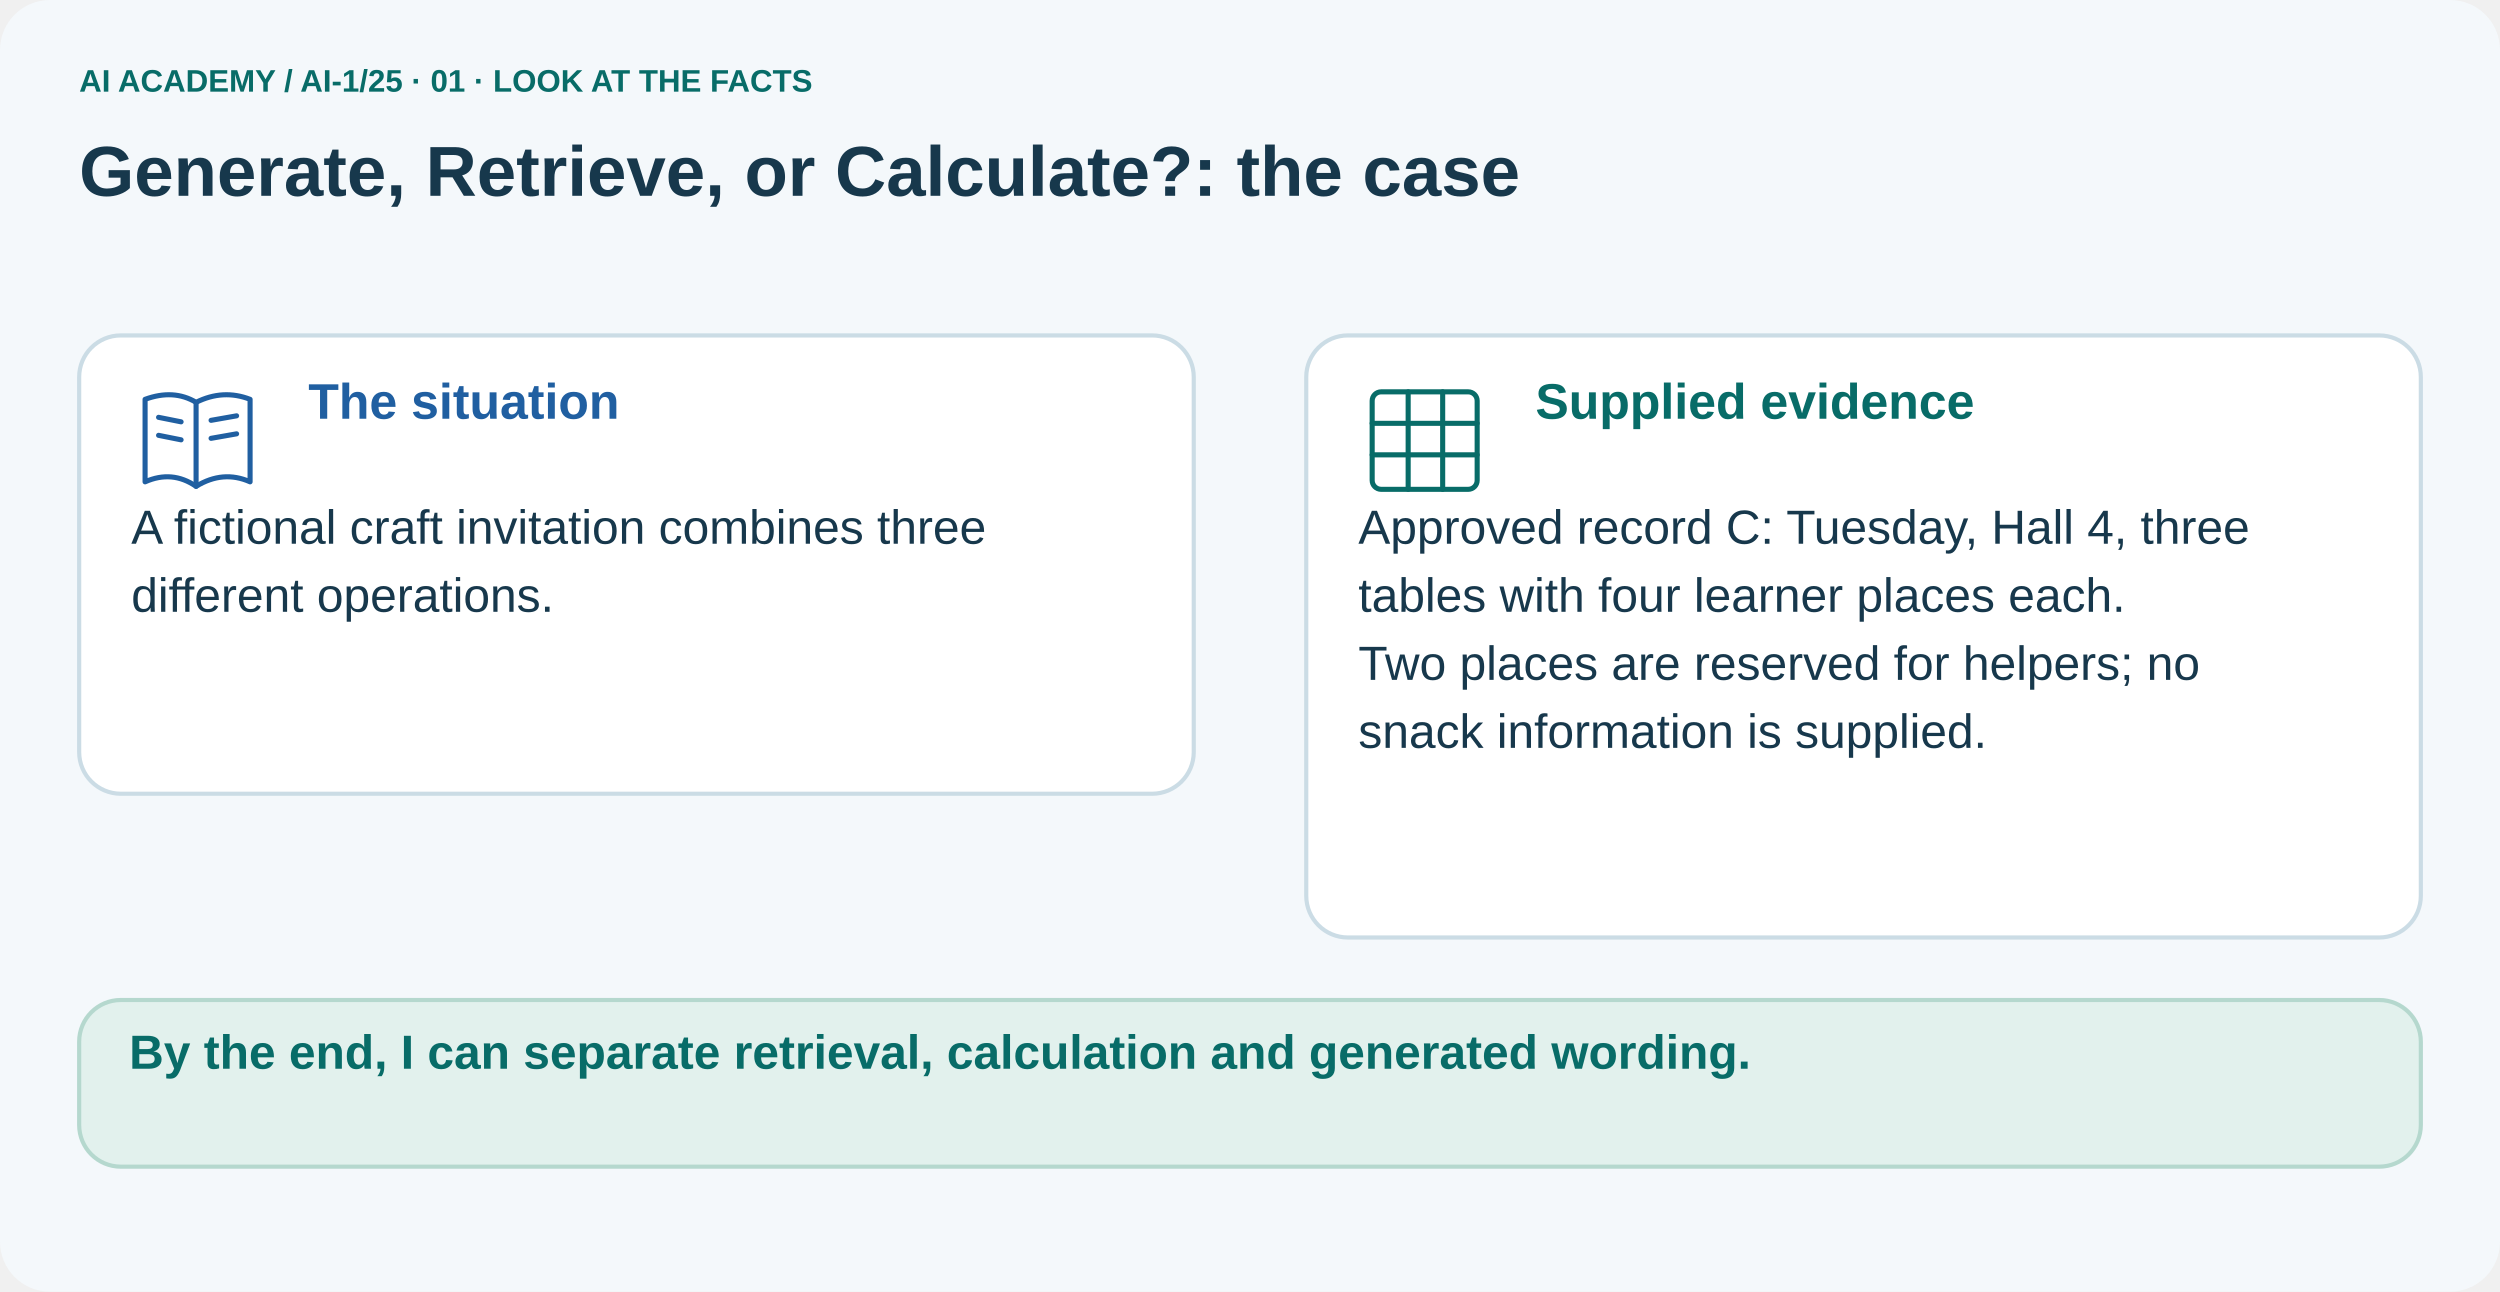
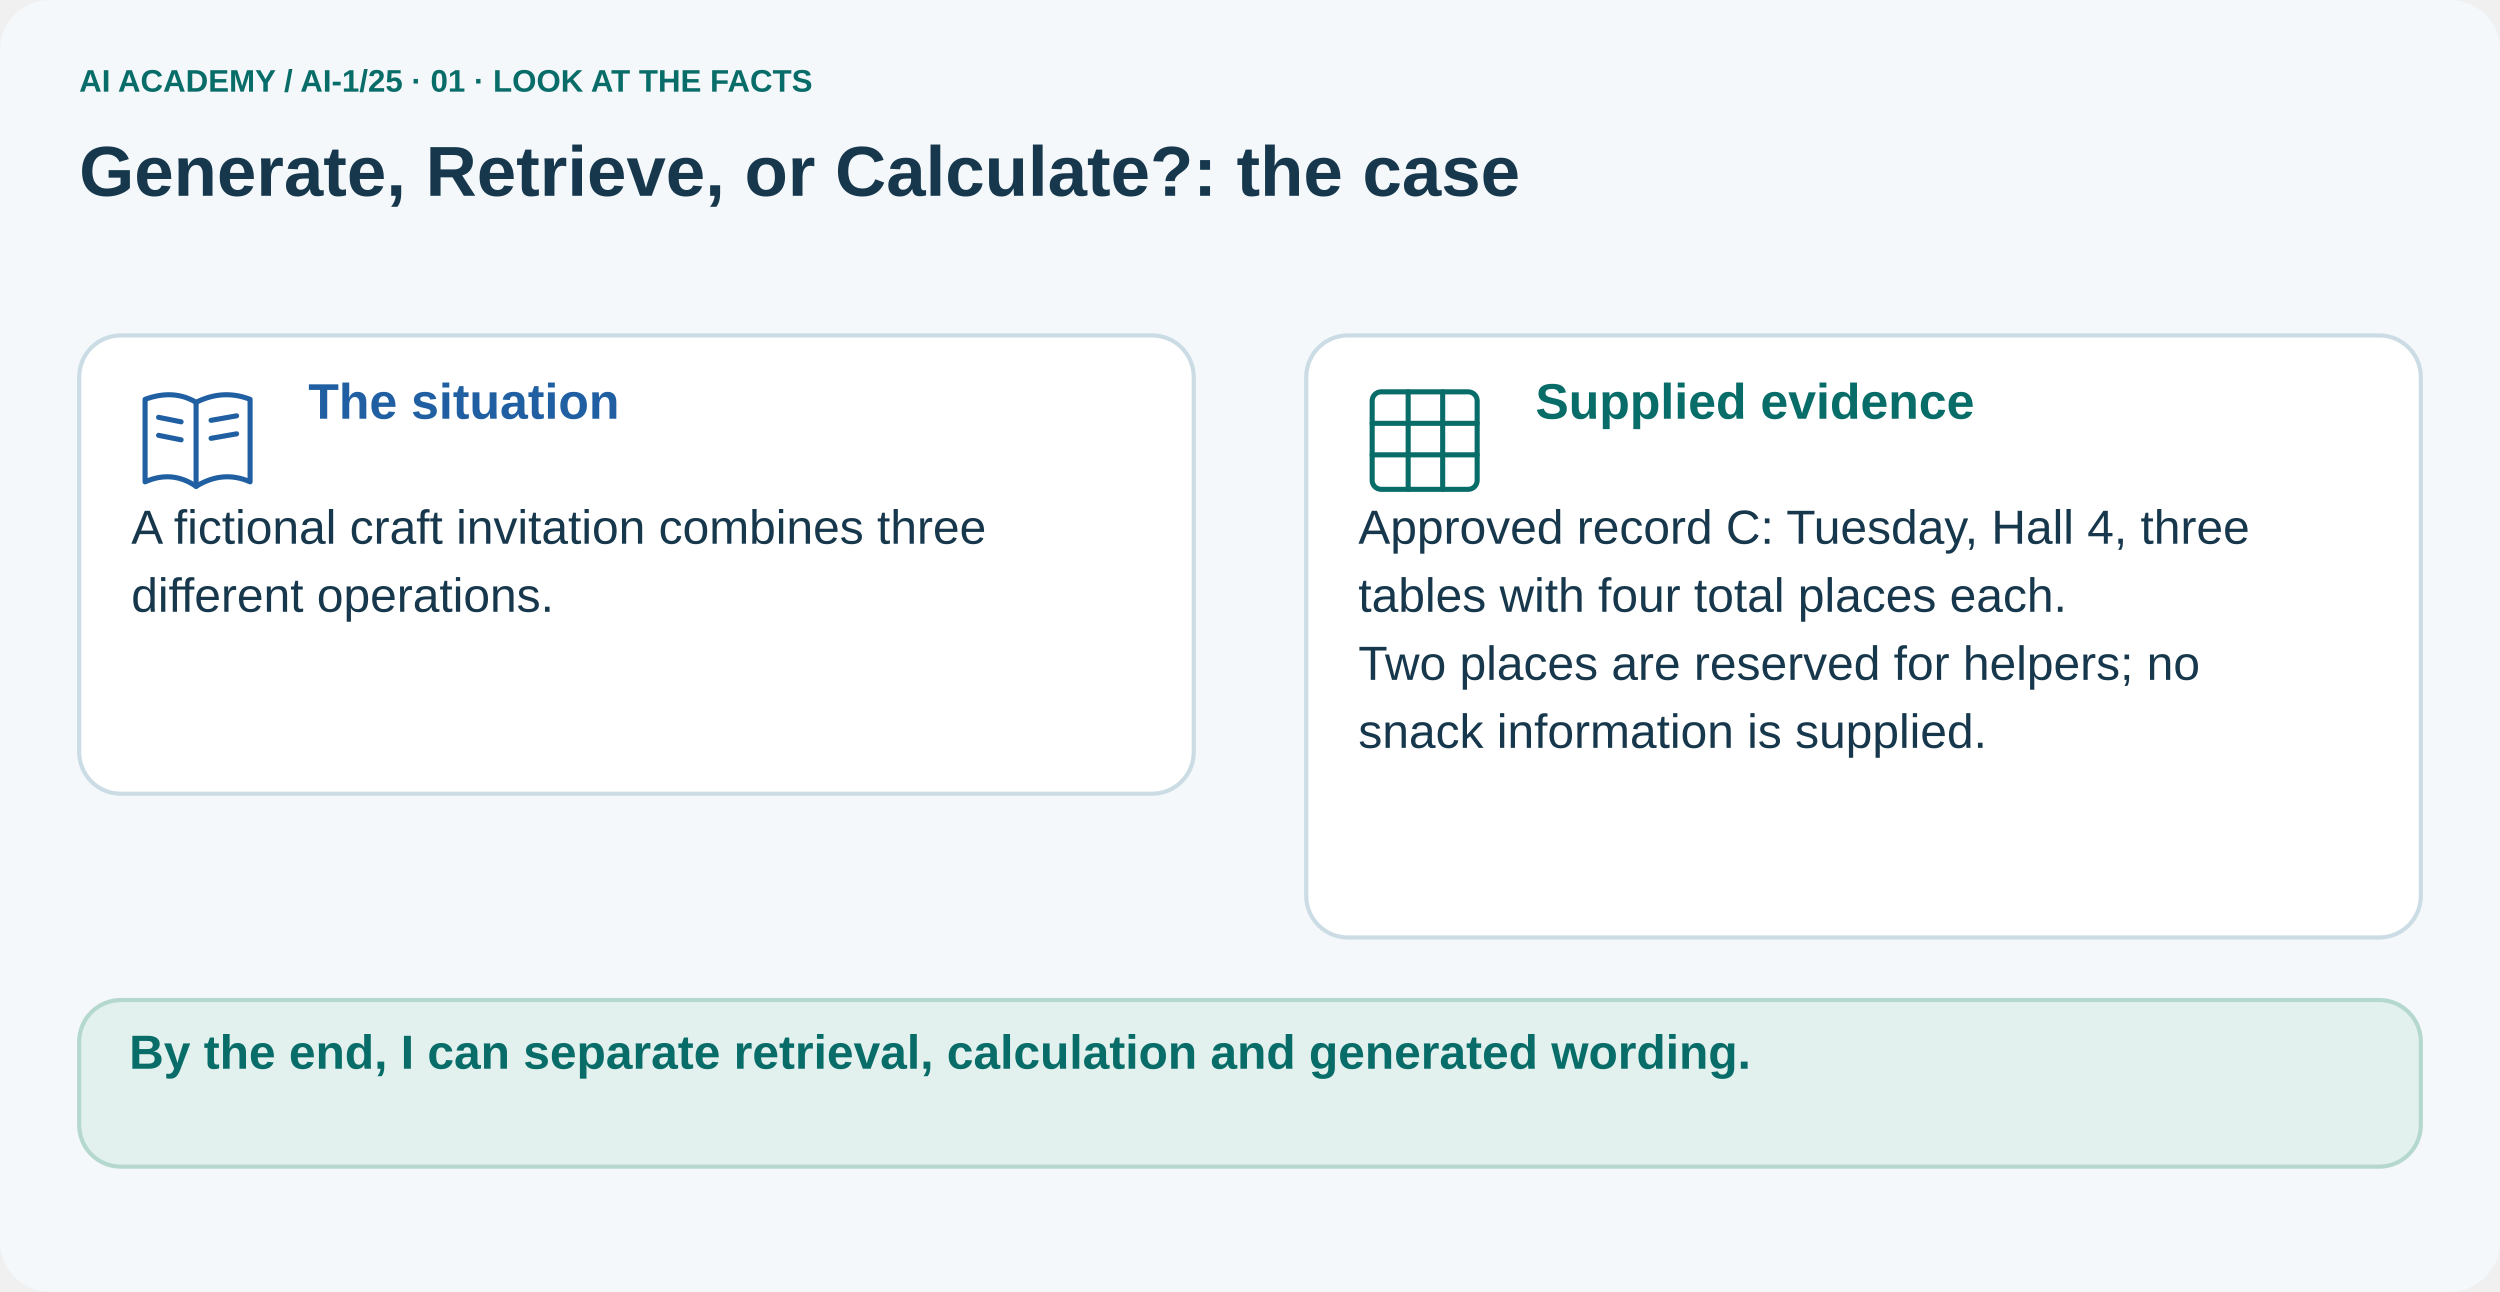
<svg xmlns="http://www.w3.org/2000/svg" width="1200" height="620" viewBox="0 0 1200 620" role="img" aria-labelledby="title desc">
  <defs>
    <marker id="arrow" viewBox="0 0 10 10" refX="9" refY="5" markerWidth="8" markerHeight="8" orient="auto">
      <path d="M0 0L10 5L0 10" fill="#7892a4" />
    </marker>
  </defs>
  <rect width="1200" height="620" rx="24" fill="#f4f8fb" />
  <g font-family="Arial, Helvetica, sans-serif">
    <text x="38" y="44" fill="#086c68" font-size="15" font-weight="750">
      <tspan x="38" dy="0">AI ACADEMY / AI-1/25 · 01 · LOOK AT THE FACTS</tspan>
    </text>
    <text x="38" y="94" fill="#17384c" font-size="34" font-weight="750">
      <tspan x="38" dy="0">Generate, Retrieve, or Calculate?: the case</tspan>
    </text>
    <rect x="38" y="161" width="535" height="220" rx="20" fill="#fff" stroke="#cbdce5" stroke-width="2" />
    <g transform="translate(61 178) scale(0.72)" fill="none" stroke="#205fa1" stroke-width="3.4" stroke-linecap="round" stroke-linejoin="round">
      <path d="M12 19 Q31 12 46 21 Q64 12 82 19 V74 Q64 66 46 77 Q30 66 12 74 Z" />
      <path d="M46 21 V77 M21 31 L36 34 M56 33 L73 30 M21 43 L36 46 M56 45 L73 42" />
    </g>
    <text x="148" y="201" fill="#205fa1" font-size="24" font-weight="750">
      <tspan x="148" dy="0">The situation</tspan>
    </text>
    <text x="63" y="261" fill="#17384c" font-size="23" font-weight="500">
      <tspan x="63" dy="0">A fictional craft invitation combines three</tspan>
      <tspan x="63" dy="32.66">different operations.</tspan>
    </text>
    <rect x="627" y="161" width="535" height="289" rx="20" fill="#fff" stroke="#cbdce5" stroke-width="2" />
    <g transform="translate(650 178) scale(0.72)" fill="none" stroke="#086c68" stroke-width="3.4" stroke-linecap="round" stroke-linejoin="round">
      <rect x="12" y="14" width="70" height="65" rx="6" />
      <path d="M12 35 H82 M12 56 H82 M36 14 V79 M59 14 V79" />
    </g>
    <text x="737" y="201" fill="#086c68" font-size="24" font-weight="750">
      <tspan x="737" dy="0">Supplied evidence</tspan>
    </text>
    <text x="652" y="261" fill="#17384c" font-size="23" font-weight="500">
      <tspan x="652" dy="0">Approved record C: Tuesday, Hall 4, three</tspan>
-       <tspan x="652" dy="32.66">tables with four learner places each.</tspan>
+       <tspan x="652" dy="32.66">tables with four total places each.</tspan>
      <tspan x="652" dy="32.66" />
      <tspan x="652" dy="32.66">Two places are reserved for helpers; no</tspan>
      <tspan x="652" dy="32.66">snack information is supplied.</tspan>
    </text>
    <rect x="38" y="480" width="1124" height="80" rx="20" fill="#e2f1ed" stroke="#b5d8ce" stroke-width="2" />
    <text x="62" y="513" fill="#086c68" font-size="23" font-weight="650">
      <tspan x="62" dy="0">By the end, I can separate retrieval, calculation and generated wording.</tspan>
    </text>
  </g>
</svg>
